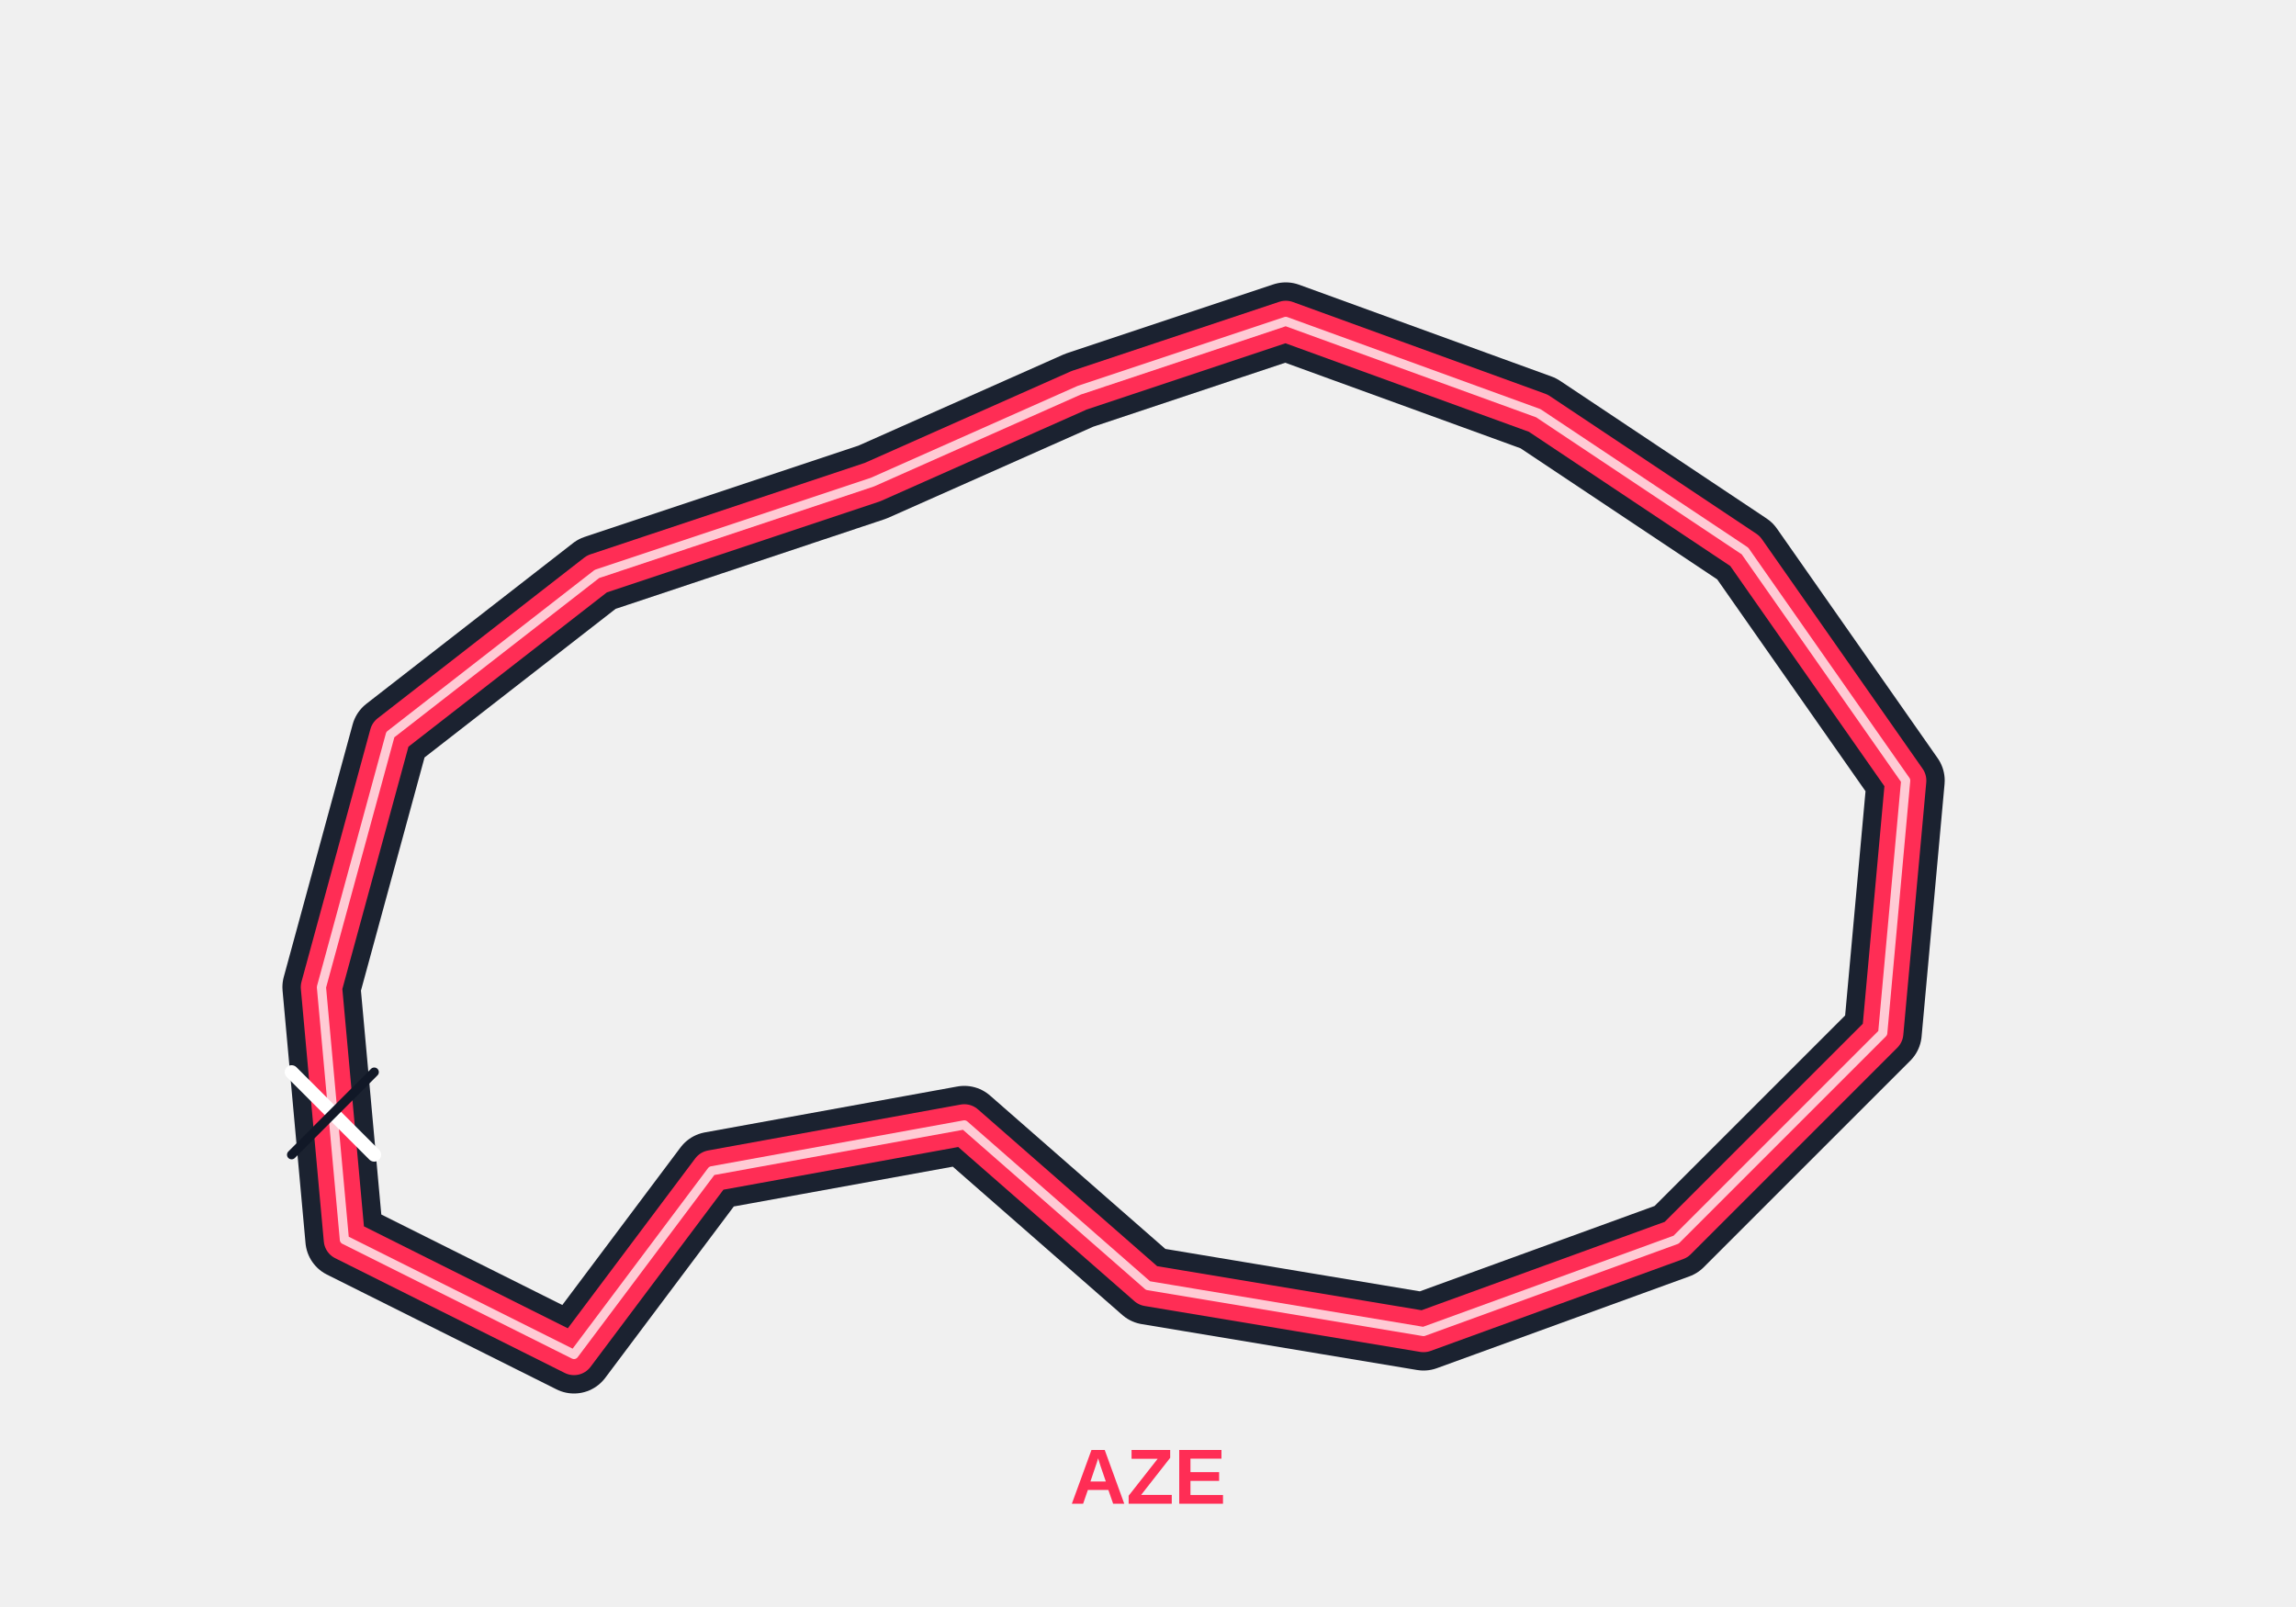
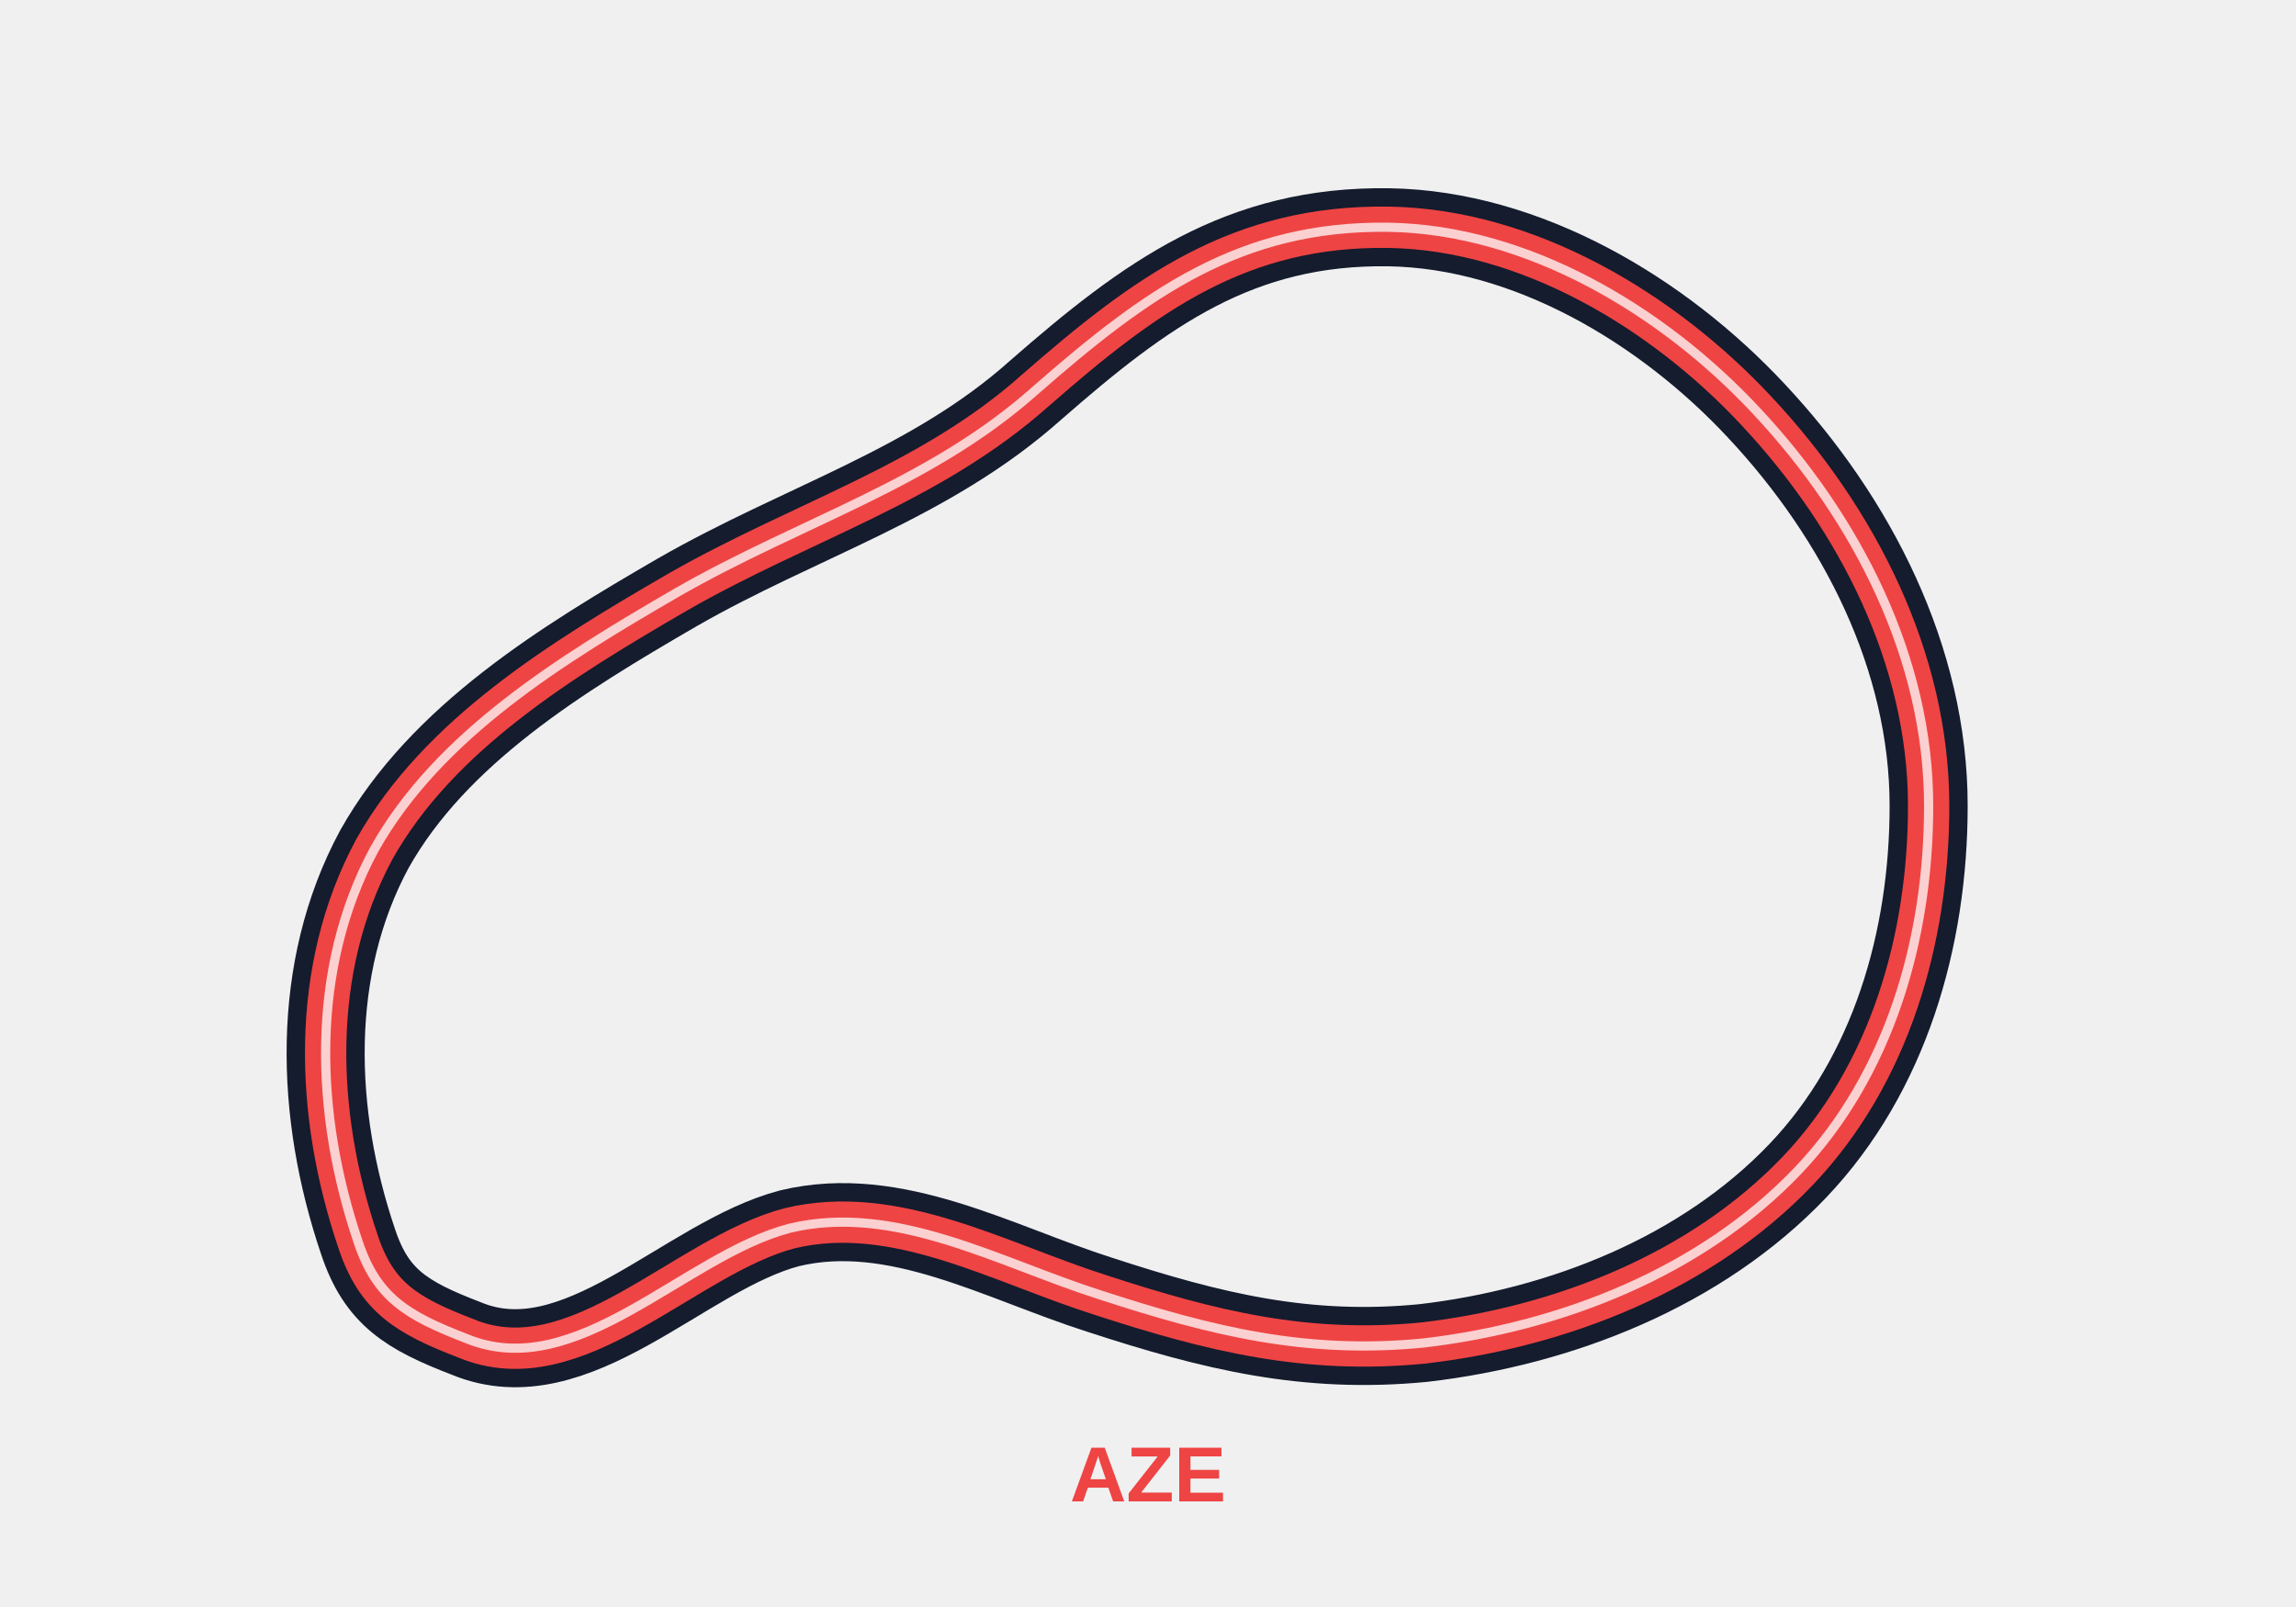
- <svg xmlns="http://www.w3.org/2000/svg" viewBox="0 0 1000 700" aria-label="AZE track outline">
+ <svg xmlns="http://www.w3.org/2000/svg" viewBox="0 0 1000 700" aria-label="AZE track layout">
  <rect width="1000" height="700" fill="transparent" />
-   <path d="M 150 540 L 140 430 L 170 320 L 260 250 L 380 210 L 470 170 L 560 140 L 670 180 L 760 240 L 830 340 L 820 450 L 730 540 L 620 580 L 500 560 L 420 490 L 310 510 L 250 590 Z" fill="none" stroke="#111827" stroke-width="34" stroke-linejoin="round" stroke-linecap="round" opacity="0.95" />
-   <path d="M 150 540 L 140 430 L 170 320 L 260 250 L 380 210 L 470 170 L 560 140 L 670 180 L 760 240 L 830 340 L 820 450 L 730 540 L 620 580 L 500 560 L 420 490 L 310 510 L 250 590 Z" fill="none" stroke="#ff2d55" stroke-width="18" stroke-linejoin="round" stroke-linecap="round" opacity="1" />
-   <path d="M 150 540 L 140 430 L 170 320 L 260 250 L 380 210 L 470 170 L 560 140 L 670 180 L 760 240 L 830 340 L 820 450 L 730 540 L 620 580 L 500 560 L 420 490 L 310 510 L 250 590 Z" fill="none" stroke="#ffffff" stroke-width="4" stroke-linejoin="round" stroke-linecap="round" opacity="0.75" />
-   <line x1="127.0" y1="467.0" x2="163.0" y2="503.0" stroke="#ffffff" stroke-width="6" stroke-linecap="round" opacity="1" />
-   <line x1="127.0" y1="503.0" x2="163.0" y2="467.0" stroke="#111827" stroke-width="4" stroke-linecap="round" opacity="1" />
-   <text x="500" y="655" text-anchor="middle" font-family="Arial, Helvetica, sans-serif" font-size="34" font-weight="700" fill="#ff2d55">AZE</text>
+   <path d="M156,541 C137,485 135,422 163,370 C191,320 245,287 295,258 C349,227 405,211 451,170 C499,128 540,98 605,99 C665,100 724,135 765,179 C809,226 840,287 840,351 C840,409 823,468 783,510 C741,554 680,578 620,585 C569,590 528,580 479,564 C435,550 390,524 344,535 C298,547 251,603 203,583 C177,573 164,565 156,541 Z" fill="none" stroke="#0f172a" stroke-width="34" stroke-linejoin="round" stroke-linecap="round" opacity="0.98" />
+   <path d="M156,541 C137,485 135,422 163,370 C191,320 245,287 295,258 C349,227 405,211 451,170 C499,128 540,98 605,99 C665,100 724,135 765,179 C809,226 840,287 840,351 C840,409 823,468 783,510 C741,554 680,578 620,585 C569,590 528,580 479,564 C435,550 390,524 344,535 C298,547 251,603 203,583 C177,573 164,565 156,541 Z" fill="none" stroke="#ef4444" stroke-width="18" stroke-linejoin="round" stroke-linecap="round" opacity="1" />
+   <path d="M156,541 C137,485 135,422 163,370 C191,320 245,287 295,258 C349,227 405,211 451,170 C499,128 540,98 605,99 C665,100 724,135 765,179 C809,226 840,287 840,351 C840,409 823,468 783,510 C741,554 680,578 620,585 C569,590 528,580 479,564 C435,550 390,524 344,535 C298,547 251,603 203,583 C177,573 164,565 156,541 Z" fill="none" stroke="#ffffff" stroke-width="4" stroke-linejoin="round" stroke-linecap="round" opacity="0.75" />
+   <text x="500" y="654" text-anchor="middle" font-family="Arial, Helvetica, sans-serif" font-size="34" font-weight="700" fill="#ef4444">AZE</text>
</svg>
